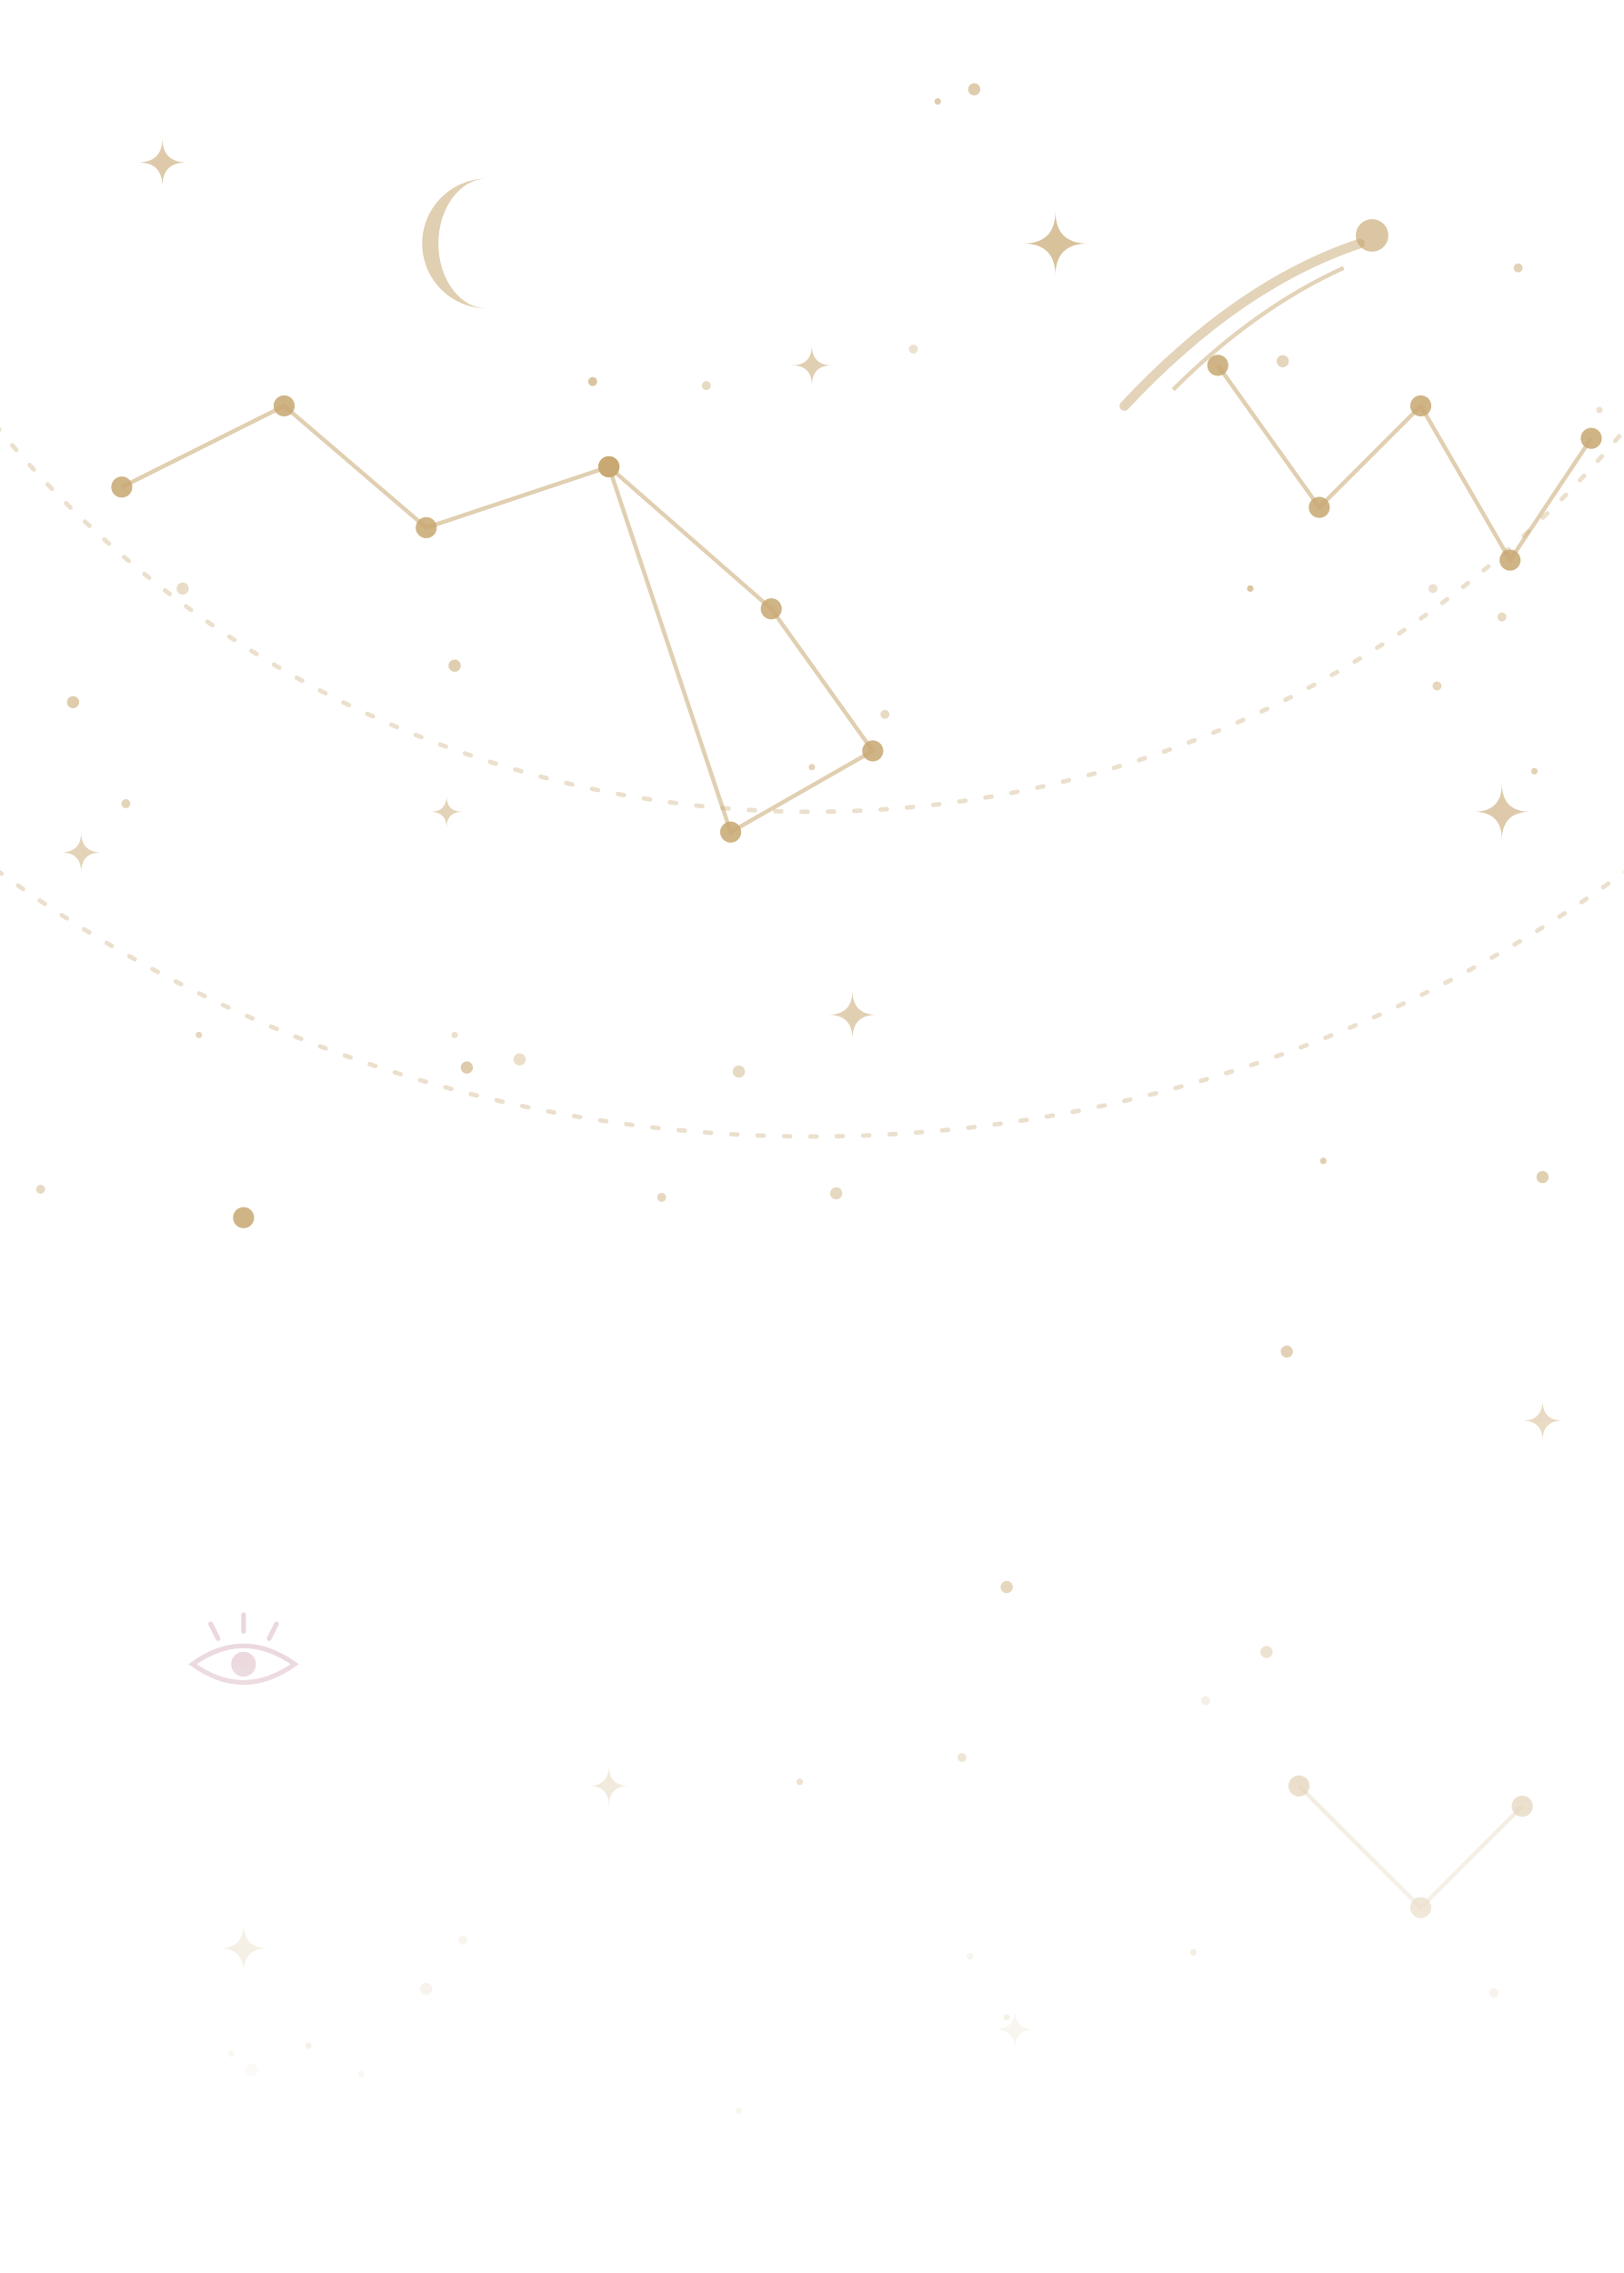
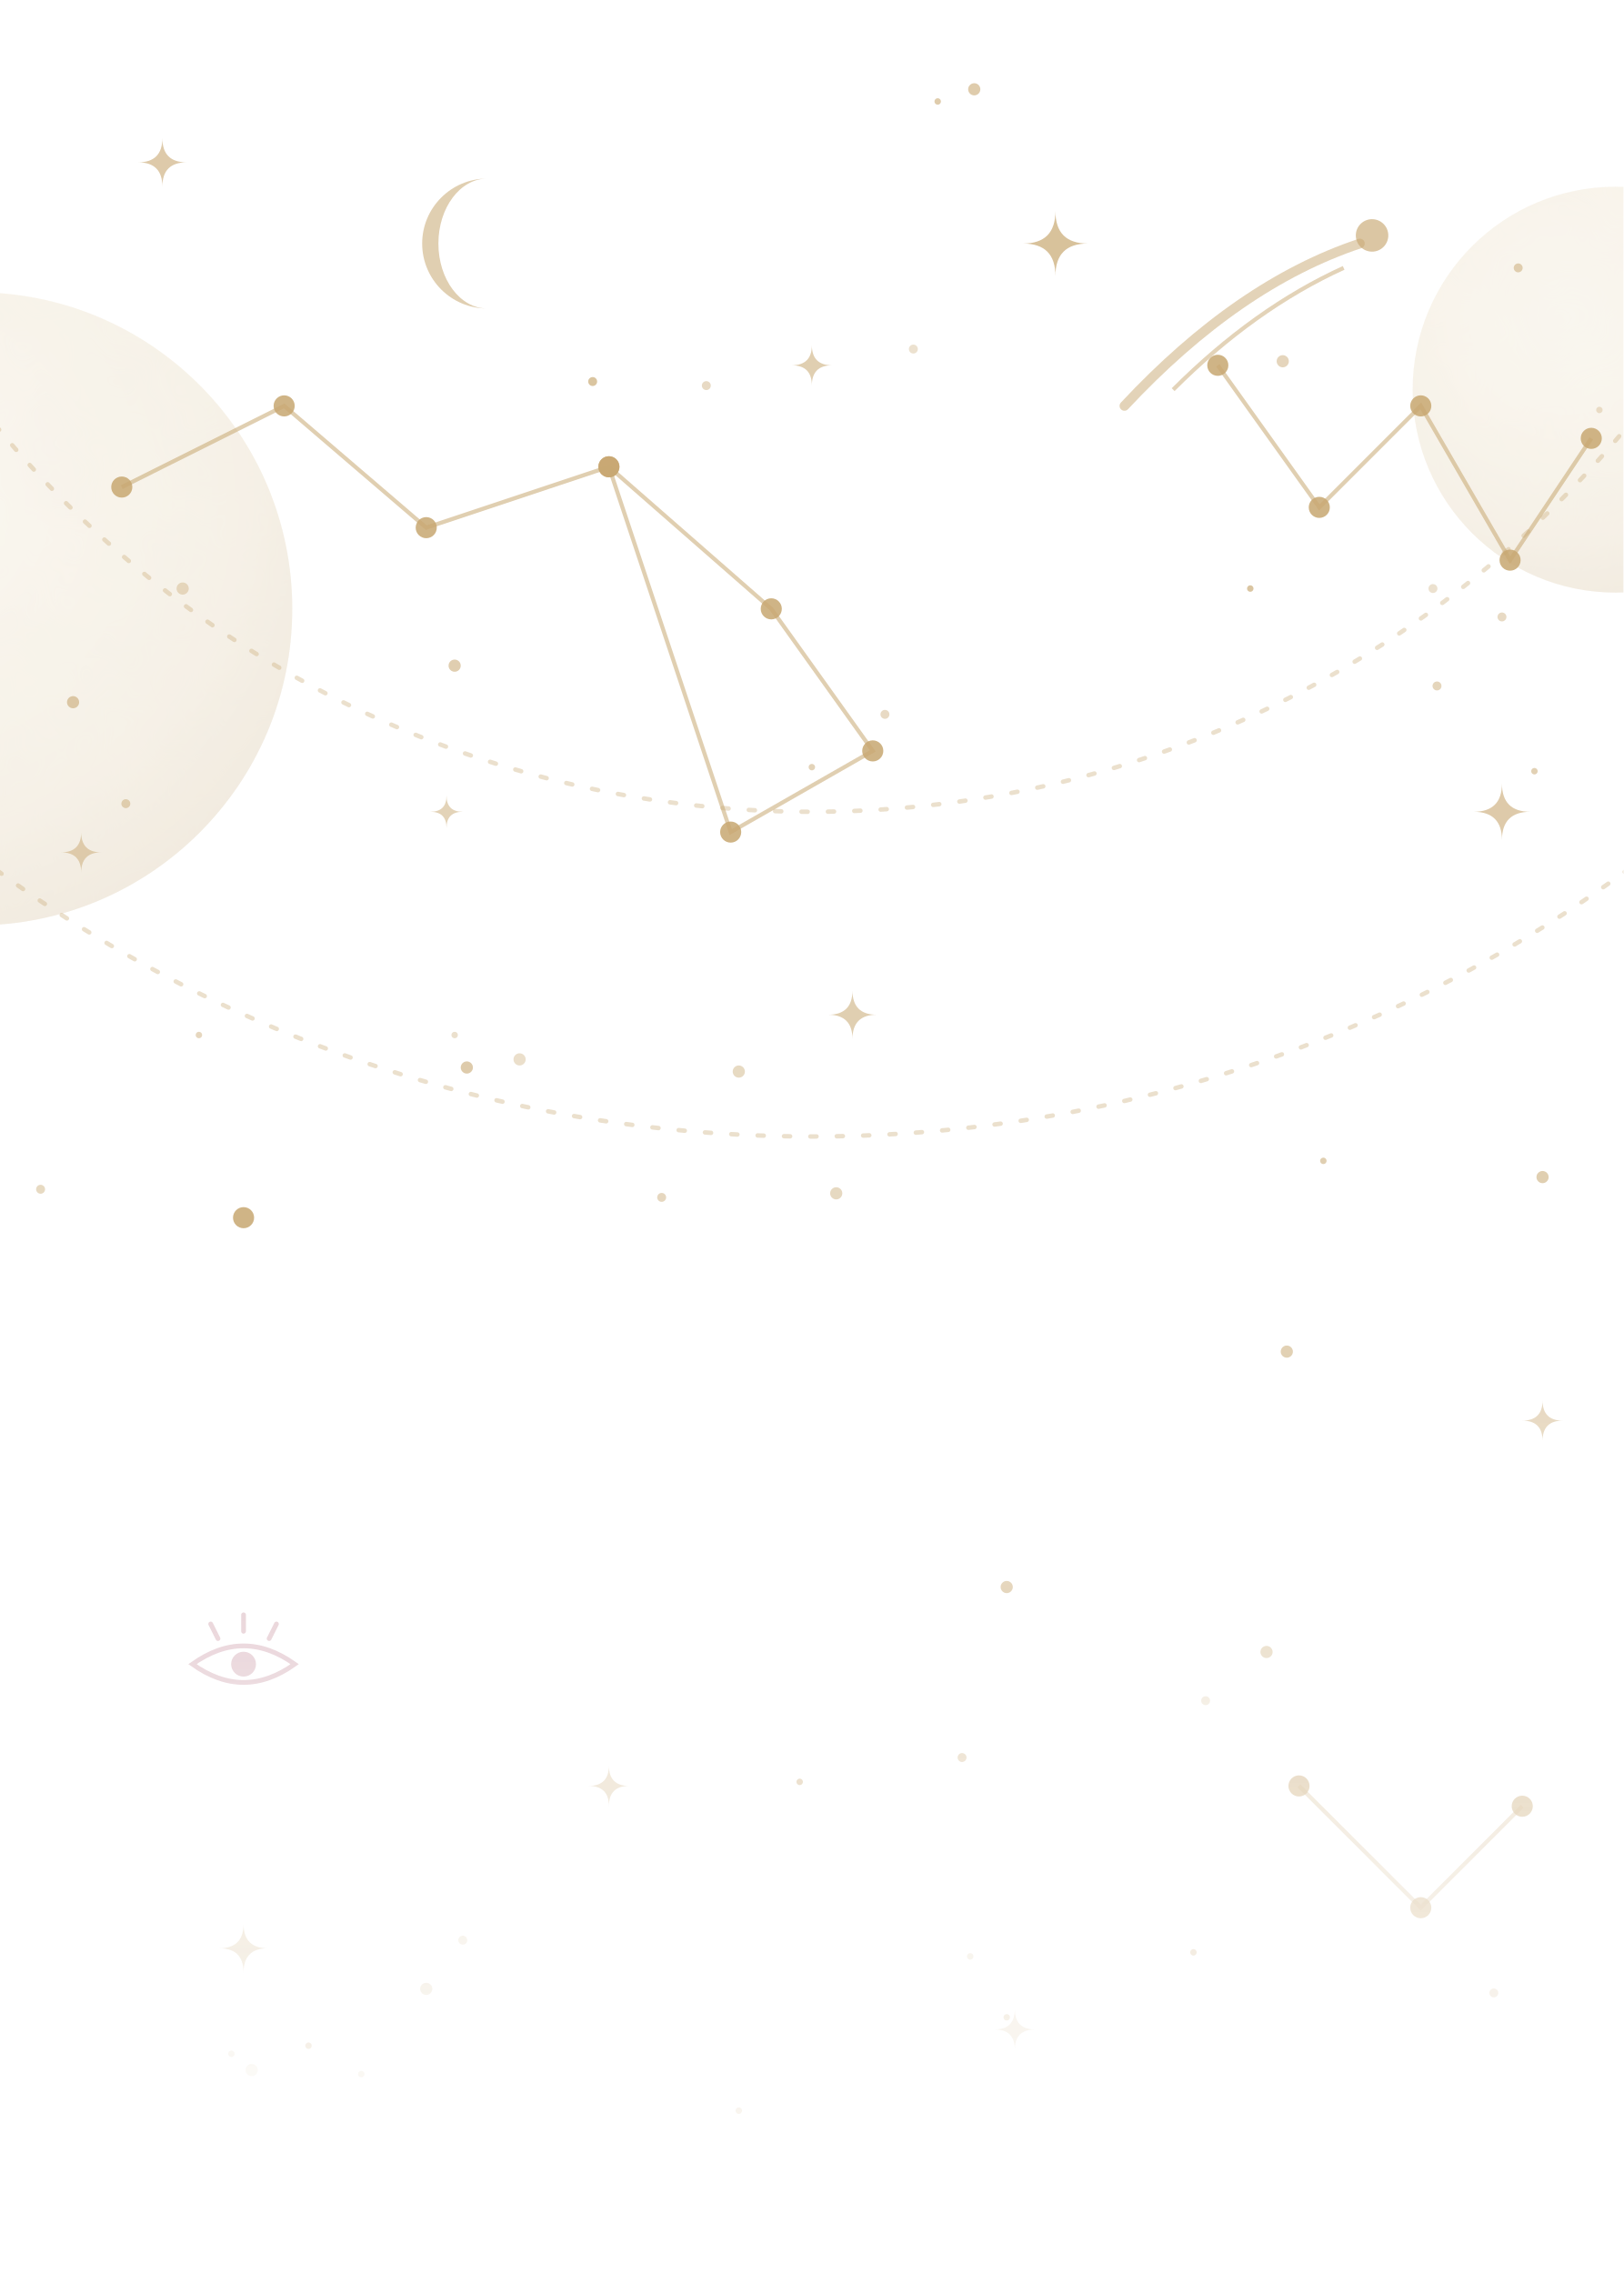
<svg xmlns="http://www.w3.org/2000/svg" viewBox="0 0 400 560" preserveAspectRatio="xMidYMin slice">
  <defs>
    <linearGradient id="g" x1="0" y1="0" x2="0" y2="1">
      <stop offset="0" stop-color="#fff" />
      <stop offset=".55" stop-color="#fff" />
      <stop offset="1" stop-color="#fff" stop-opacity="0" />
    </linearGradient>
    <mask id="m">
      <rect width="400" height="560" fill="url(#g)" />
    </mask>
+     <filter id="tx" x="0" y="0" width="100%" height="100%">
+       <feTurbulence type="fractalNoise" baseFrequency=".035" numOctaves="3" seed="4" />
+       <feColorMatrix values="0 0 0 0 .62 0 0 0 0 .5 0 0 0 0 .36 0 0 0 .55 0" />
+       <feComposite in2="SourceGraphic" operator="in" />
+     </filter>
+     <radialGradient id="mo" cx="38%" cy="32%" r="75%">
+       <stop offset="0" stop-color="#F6EBD3" />
+       <stop offset=".7" stop-color="#E4D2AF" />
+       <stop offset="1" stop-color="#CDB58B" />
+     </radialGradient>
  </defs>
  <g mask="url(#m)" opacity=".75">
+     <g opacity=".38">
+       <circle cx="-6" cy="150" r="78" fill="url(#mo)" />
+       <circle cx="-6" cy="150" r="78" fill="#000" filter="url(#tx)" opacity=".5" />
+       <circle cx="398" cy="96" r="50" fill="url(#mo)" />
+       <circle cx="398" cy="96" r="50" fill="#000" filter="url(#tx)" opacity=".5" />
+     </g>
    <path d="M30 120 L70 100 L105 130 L150 115 L190 150 L215 185 L180 205 L150 115" fill="none" stroke="#B58A42" stroke-width="1" opacity="0.55" />
    <circle cx="30" cy="120" r="2.6" fill="#B58A42" opacity="0.85" />
    <circle cx="70" cy="100" r="2.6" fill="#B58A42" opacity="0.85" />
    <circle cx="105" cy="130" r="2.6" fill="#B58A42" opacity="0.85" />
    <circle cx="150" cy="115" r="2.6" fill="#B58A42" opacity="0.85" />
    <circle cx="190" cy="150" r="2.6" fill="#B58A42" opacity="0.85" />
    <circle cx="215" cy="185" r="2.6" fill="#B58A42" opacity="0.85" />
    <circle cx="180" cy="205" r="2.6" fill="#B58A42" opacity="0.85" />
    <circle cx="150" cy="115" r="2.6" fill="#B58A42" opacity="0.85" />
    <path d="M300 90 L325 125 L350 100 L372 138 L392 108" fill="none" stroke="#B58A42" stroke-width="1" opacity="0.55" />
    <circle cx="300" cy="90" r="2.6" fill="#B58A42" opacity="0.85" />
    <circle cx="325" cy="125" r="2.6" fill="#B58A42" opacity="0.85" />
    <circle cx="350" cy="100" r="2.6" fill="#B58A42" opacity="0.85" />
    <circle cx="372" cy="138" r="2.6" fill="#B58A42" opacity="0.85" />
    <circle cx="392" cy="108" r="2.6" fill="#B58A42" opacity="0.85" />
    <circle cx="60" cy="300" r="2.6" fill="#B58A42" opacity="0.85" />
    <path d="M320 440 L350 470 L375 445" fill="none" stroke="#B58A42" stroke-width="1" opacity="0.45" />
    <circle cx="320" cy="440" r="2.6" fill="#B58A42" opacity="0.75" />
    <circle cx="350" cy="470" r="2.6" fill="#B58A42" opacity="0.75" />
    <circle cx="375" cy="445" r="2.6" fill="#B58A42" opacity="0.75" />
    <path d="M260 52 Q260 60 268 60 Q260 60 260 68 Q260 60 252 60 Q260 60 260 52Z" fill="#B58A42" opacity="0.7" />
    <path d="M40 34 Q40 40 46 40 Q40 40 40 46 Q40 40 34 40 Q40 40 40 34Z" fill="#B58A42" opacity="0.6" />
    <path d="M200 85 Q200 90 205 90 Q200 90 200 95 Q200 90 195 90 Q200 90 200 85Z" fill="#B58A42" opacity="0.55" />
    <path d="M370 193 Q370 200 377 200 Q370 200 370 207 Q370 200 363 200 Q370 200 370 193Z" fill="#B58A42" opacity="0.6" />
    <path d="M20 205 Q20 210 25 210 Q20 210 20 215 Q20 210 15 210 Q20 210 20 205Z" fill="#B58A42" opacity="0.5" />
    <path d="M210 244 Q210 250 216 250 Q210 250 210 256 Q210 250 204 250 Q210 250 210 244Z" fill="#B58A42" opacity="0.55" />
    <path d="M150 435 Q150 440 155 440 Q150 440 150 445 Q150 440 145 440 Q150 440 150 435Z" fill="#B58A42" opacity="0.5" />
    <path d="M60 474 Q60 480 66 480 Q60 480 60 486 Q60 480 54 480 Q60 480 60 474Z" fill="#B58A42" opacity="0.55" />
    <path d="M250 495 Q250 500 255 500 Q250 500 250 505 Q250 500 245 500 Q250 500 250 495Z" fill="#B58A42" opacity="0.45" />
    <path d="M110 196 Q110 200 114 200 Q110 200 110 204 Q110 200 106 200 Q110 200 110 196Z" fill="#B58A42" opacity="0.5" />
    <path d="M380 345 Q380 350 385 350 Q380 350 380 355 Q380 350 375 350 Q380 350 380 345Z" fill="#B58A42" opacity="0.5" />
    <circle cx="248" cy="391" r="1.5" fill="#B58A42" opacity="0.68" />
    <circle cx="294" cy="481" r="0.8" fill="#B58A42" opacity="0.64" />
    <circle cx="308" cy="145" r="0.8" fill="#B58A42" opacity="0.66" />
    <circle cx="49" cy="255" r="0.8" fill="#B58A42" opacity="0.45" />
    <circle cx="45" cy="145" r="1.5" fill="#B58A42" opacity="0.39" />
    <circle cx="114" cy="478" r="1.1" fill="#B58A42" opacity="0.36" />
    <circle cx="316" cy="89" r="1.5" fill="#B58A42" opacity="0.48" />
    <circle cx="57" cy="506" r="0.8" fill="#B58A42" opacity="0.38" />
    <circle cx="89" cy="511" r="0.8" fill="#B58A42" opacity="0.42" />
    <circle cx="380" cy="290" r="1.5" fill="#B58A42" opacity="0.55" />
    <circle cx="76" cy="504" r="0.8" fill="#B58A42" opacity="0.69" />
    <circle cx="354" cy="169" r="1.1" fill="#B58A42" opacity="0.47" />
    <circle cx="370" cy="152" r="1.1" fill="#B58A42" opacity="0.42" />
    <circle cx="240" cy="22" r="1.5" fill="#B58A42" opacity="0.58" />
    <circle cx="31" cy="198" r="1.1" fill="#B58A42" opacity="0.49" />
    <circle cx="128" cy="261" r="1.5" fill="#B58A42" opacity="0.37" />
    <circle cx="105" cy="490" r="1.5" fill="#B58A42" opacity="0.44" />
    <circle cx="163" cy="295" r="1.1" fill="#B58A42" opacity="0.45" />
    <circle cx="231" cy="25" r="0.8" fill="#B58A42" opacity="0.58" />
    <circle cx="248" cy="497" r="0.8" fill="#B58A42" opacity="0.60" />
    <circle cx="368" cy="491" r="1.1" fill="#B58A42" opacity="0.50" />
    <circle cx="353" cy="145" r="1.1" fill="#B58A42" opacity="0.34" />
    <circle cx="297" cy="419" r="1.1" fill="#B58A42" opacity="0.31" />
    <circle cx="374" cy="66" r="1.1" fill="#B58A42" opacity="0.51" />
    <circle cx="146" cy="94" r="1.1" fill="#B58A42" opacity="0.67" />
    <circle cx="218" cy="176" r="1.1" fill="#B58A42" opacity="0.42" />
    <circle cx="317" cy="333" r="1.5" fill="#B58A42" opacity="0.58" />
    <circle cx="394" cy="101" r="0.8" fill="#B58A42" opacity="0.33" />
    <circle cx="239" cy="482" r="0.8" fill="#B58A42" opacity="0.39" />
    <circle cx="237" cy="433" r="1.1" fill="#B58A42" opacity="0.56" />
    <circle cx="62" cy="510" r="1.5" fill="#B58A42" opacity="0.31" />
    <circle cx="197" cy="439" r="0.8" fill="#B58A42" opacity="0.69" />
    <circle cx="225" cy="86" r="1.1" fill="#B58A42" opacity="0.34" />
    <circle cx="174" cy="95" r="1.1" fill="#B58A42" opacity="0.42" />
    <circle cx="182" cy="520" r="0.8" fill="#B58A42" opacity="0.69" />
    <circle cx="182" cy="264" r="1.5" fill="#B58A42" opacity="0.43" />
    <circle cx="112" cy="255" r="0.8" fill="#B58A42" opacity="0.35" />
    <circle cx="326" cy="286" r="0.8" fill="#B58A42" opacity="0.55" />
    <circle cx="200" cy="189" r="0.8" fill="#B58A42" opacity="0.50" />
    <circle cx="206" cy="294" r="1.5" fill="#B58A42" opacity="0.44" />
    <circle cx="312" cy="407" r="1.5" fill="#B58A42" opacity="0.53" />
    <circle cx="18" cy="173" r="1.5" fill="#B58A42" opacity="0.58" />
    <circle cx="115" cy="263" r="1.5" fill="#B58A42" opacity="0.59" />
    <circle cx="378" cy="190" r="0.8" fill="#B58A42" opacity="0.53" />
    <circle cx="10" cy="293" r="1.1" fill="#B58A42" opacity="0.43" />
    <circle cx="112" cy="164" r="1.5" fill="#B58A42" opacity="0.56" />
    <path d="M120 44 A16 16 0 1 0 120 76 A12.0 16 0 1 1 120 44Z" fill="#B58A42" opacity="0.55" />
    <path d="M335 60 Q305 70 277 100" stroke="#B58A42" stroke-width="2.4" stroke-linecap="round" fill="none" opacity="0.5" />
    <path d="M331 66 Q309 76 289 96" stroke="#B58A42" stroke-width="1" fill="none" opacity="0.5" />
    <circle cx="338" cy="58" r="4" fill="#B58A42" opacity="0.65" />
    <g transform="translate(60 410) scale(0.9)" opacity="0.42" fill="none" stroke="#9A3B52" stroke-width="1.3" stroke-linecap="round">
      <path d="M-14 0 Q0 -10 14 0 Q0 10 -14 0Z" />
      <circle r="3.4" fill="#9A3B52" stroke="none" />
      <path d="M-7 -7 L-9 -11 M0 -9 L0 -13.5 M7 -7 L9 -11" />
    </g>
    <circle cx="200" cy="-60" r="260" fill="none" stroke="#B58A42" stroke-width="1.1" stroke-dasharray="1.5 5" stroke-linecap="round" opacity=".35" />
    <circle cx="200" cy="-60" r="340" fill="none" stroke="#B58A42" stroke-width="1.1" stroke-dasharray="1.5 5" stroke-linecap="round" opacity=".35" />
  </g>
</svg>
